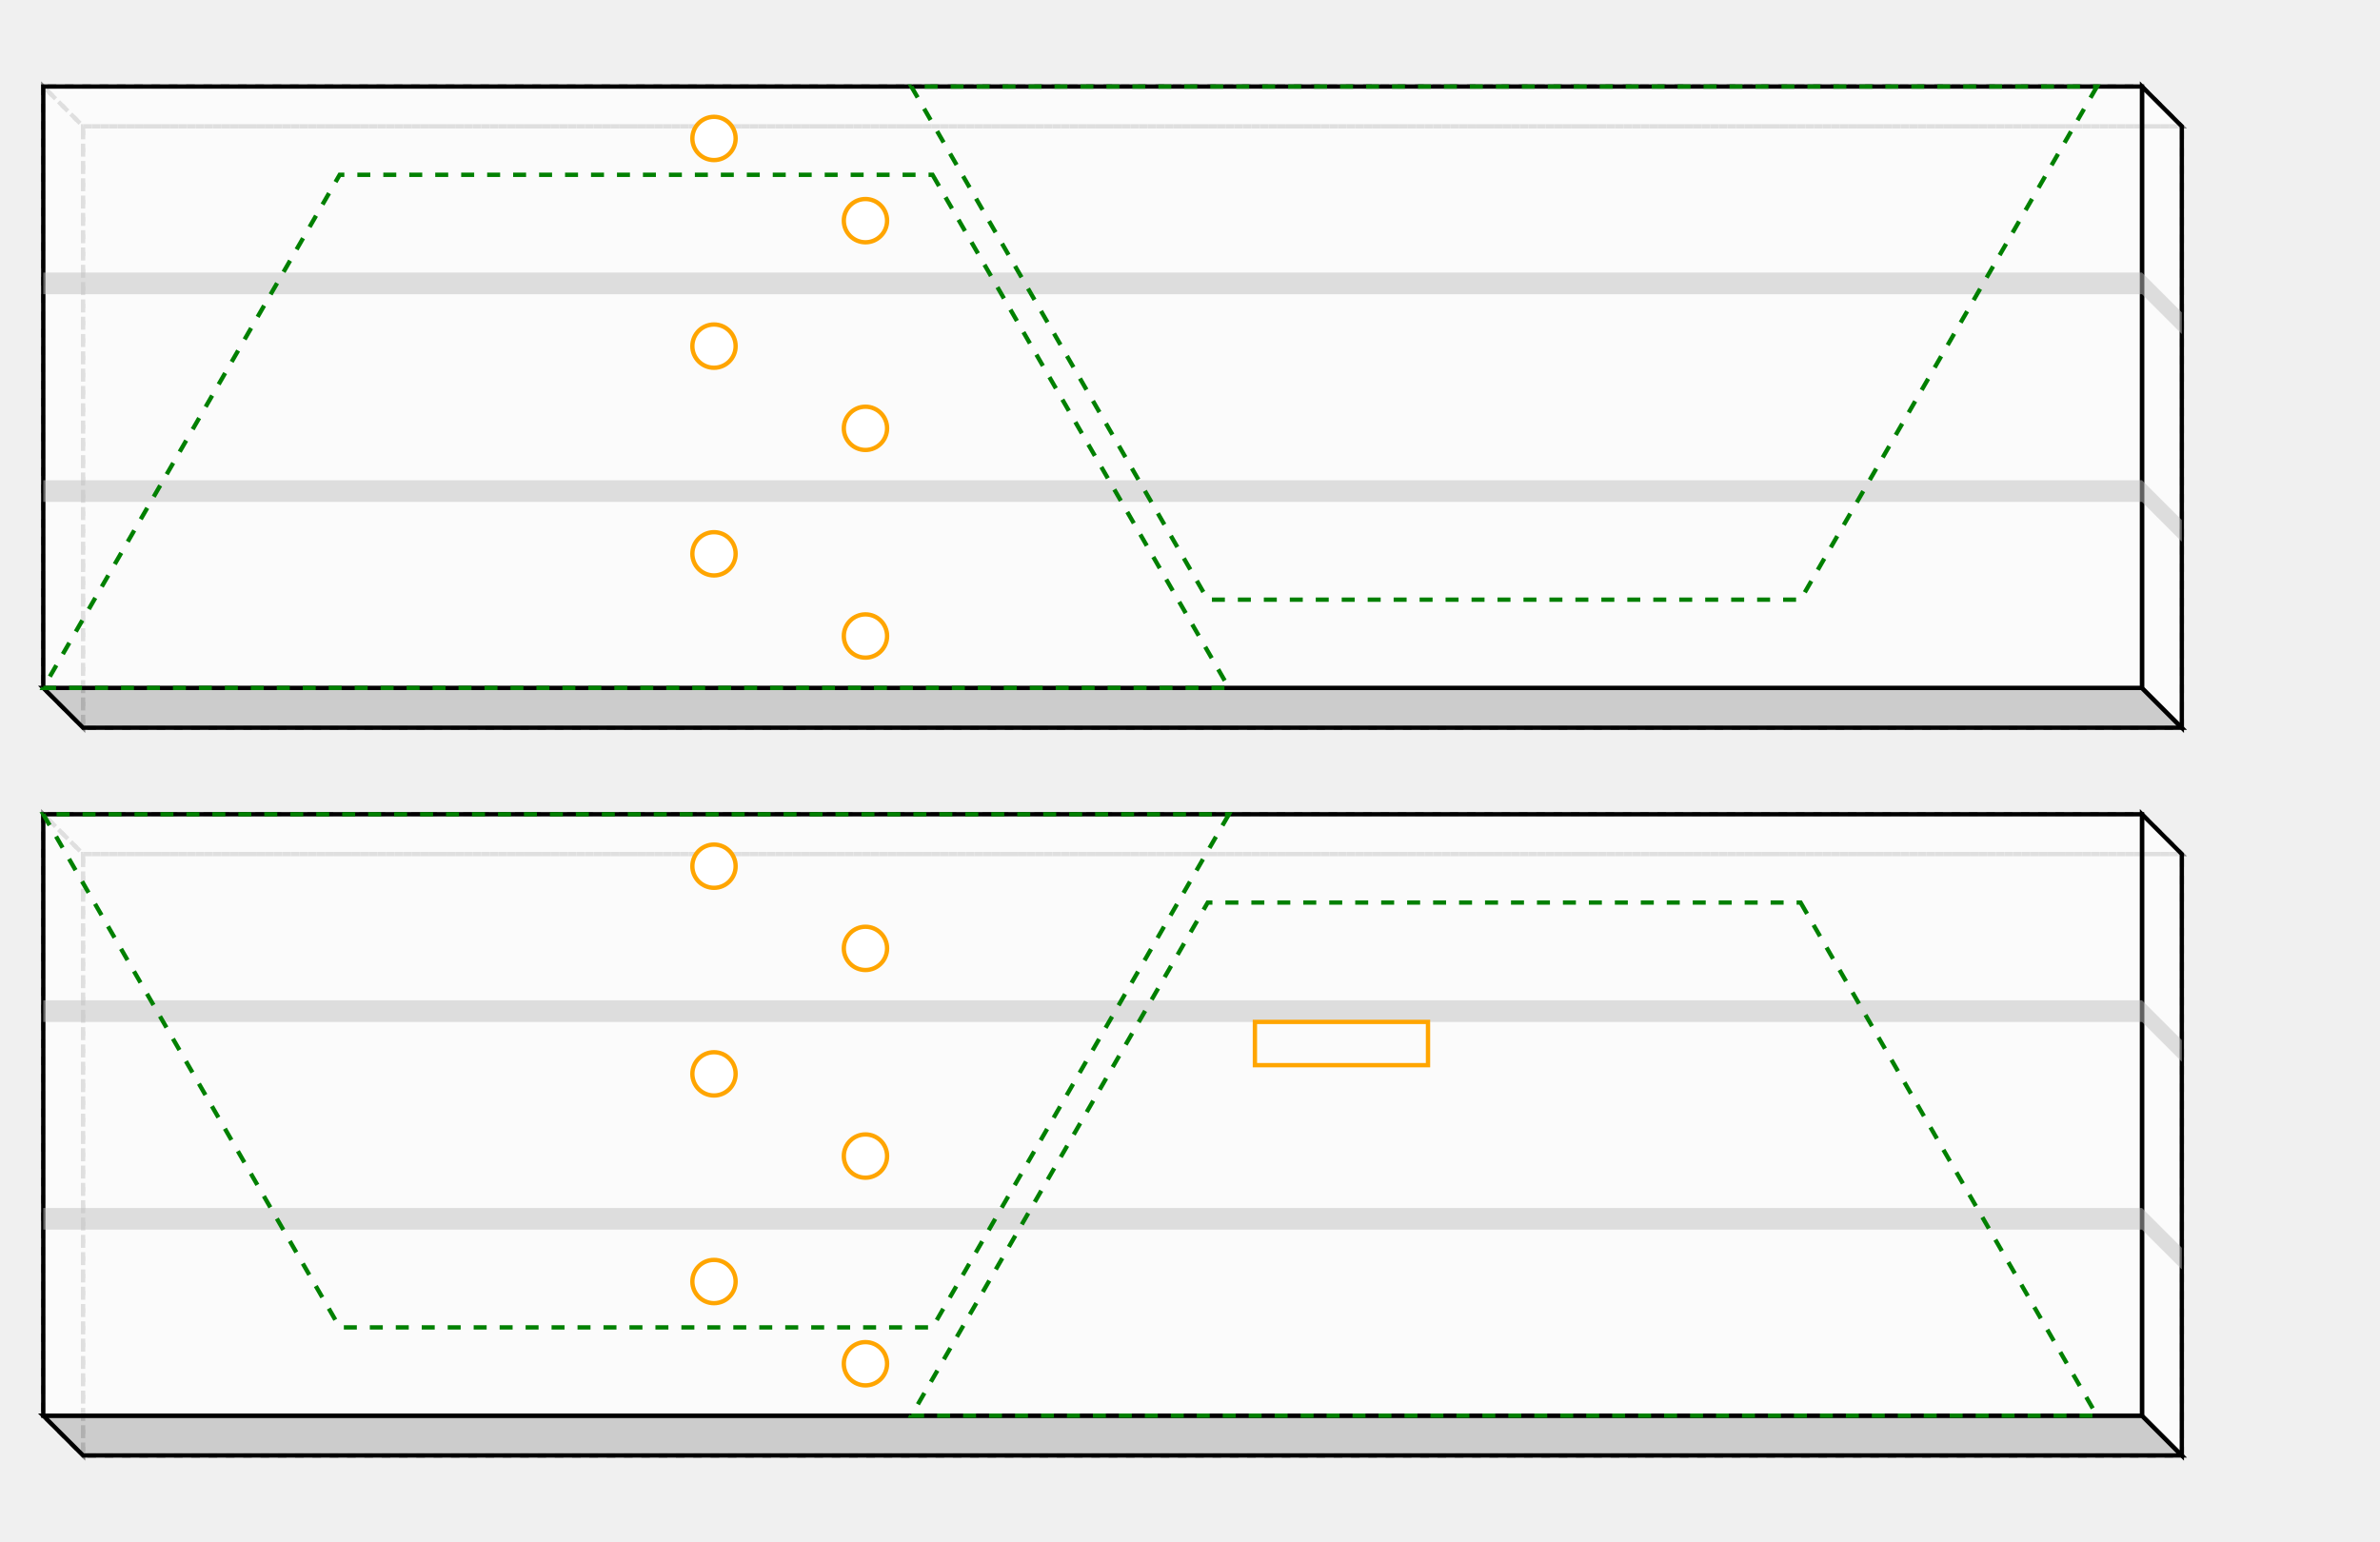
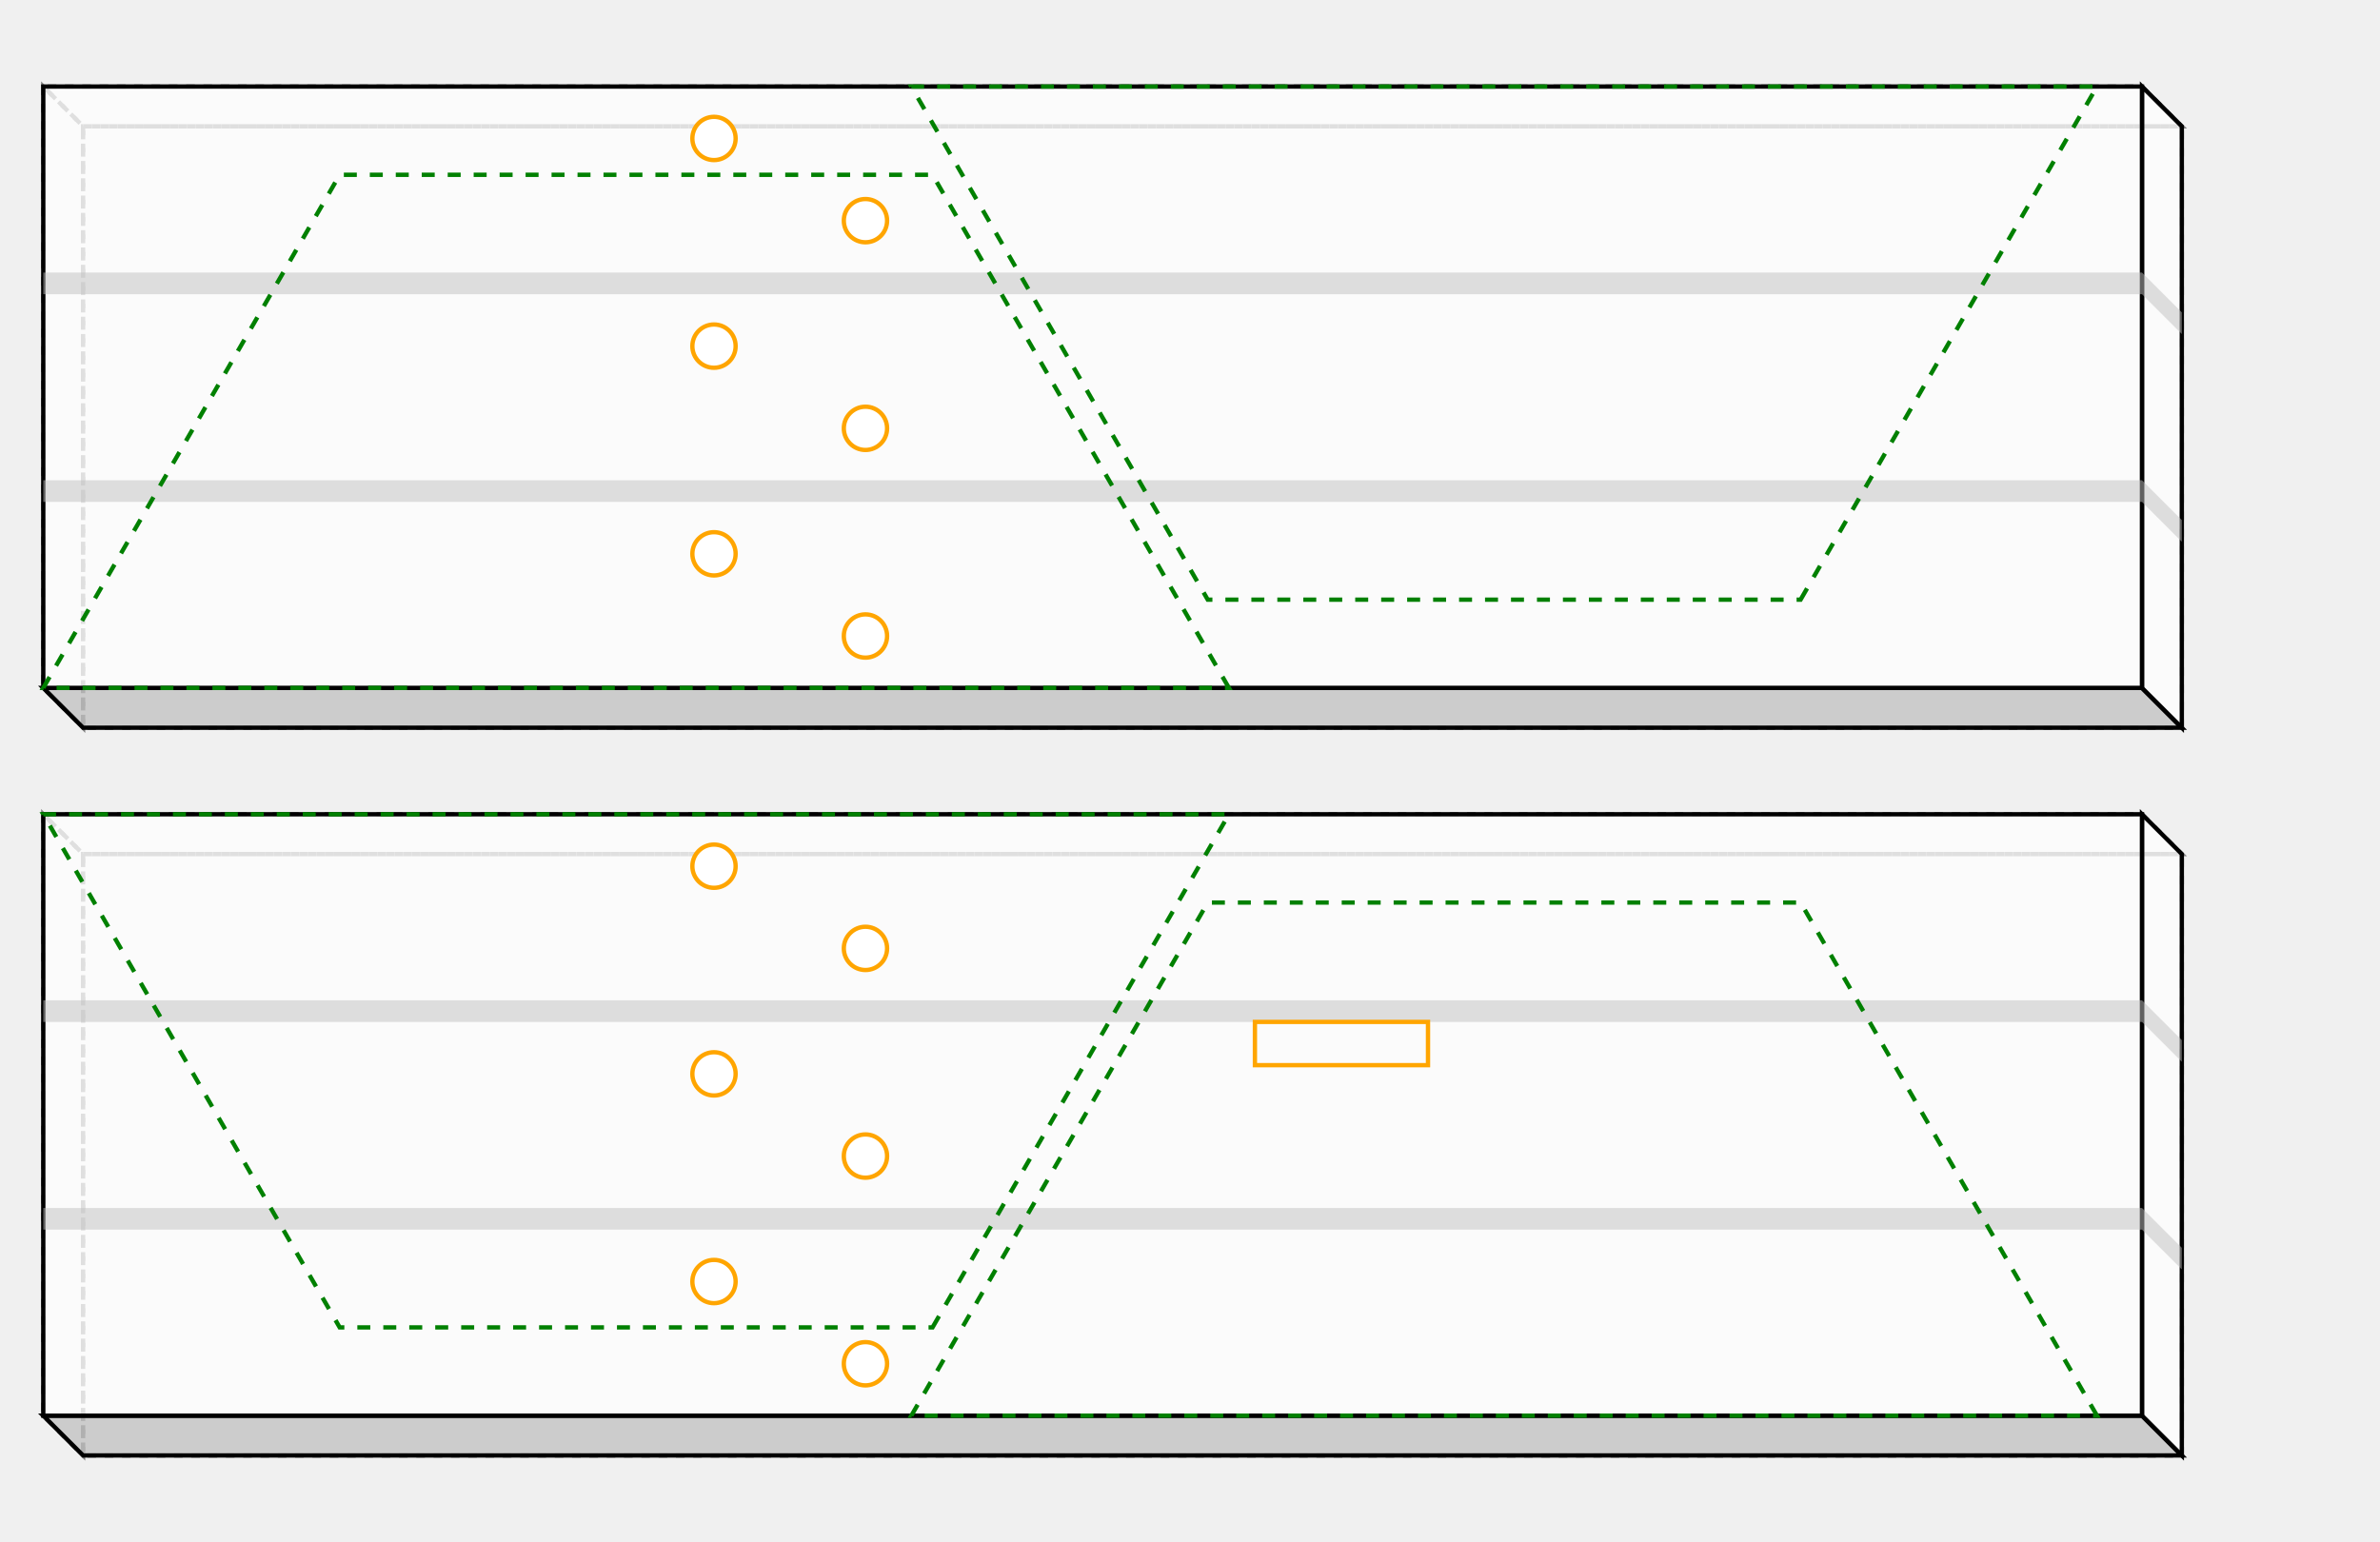
<svg xmlns="http://www.w3.org/2000/svg" width="1100" viewBox="0.0 0.0 550.0 356.4">
  <polygon fill="none" stroke-width="1" stroke-dasharray="2" stroke="gray" points="19.2,29.2 19.2,168.2 504.2,168.2 504.2,29.2" />
  <polygon fill="none" stroke-width="1" stroke-dasharray="2" stroke="gray" points="10.0,20.0 10.0,159.0 19.2,168.2 19.2,29.2" />
  <polygon fill="none" stroke-width="1" stroke-dasharray="2" stroke="gray" points="19.2,29.2 504.2,29.2 495.0,20.0 10.0,20.0" />
  <polygon fill="rgba(192,192,192,0.75)" stroke-width="1" stroke-dasharray="" stroke="black" points="10.0,159.0 495.0,159.0 504.2,168.2 19.2,168.2" />
  <polygon fill="rgba(255,255,255,0.75)" stroke-width="1" stroke-dasharray="" stroke="black" points="504.2,29.2 504.2,168.2 495.0,159.0 495.0,20.0" />
  <polygon fill="rgba(255,255,255,0.75)" stroke-width="1" stroke-dasharray="" stroke="black" points="10.0,20.0 495.0,20.0 495.0,159.0 10.0,159.0" />
  <polygon fill="rgba(192,192,192,0.5)" stroke-width="1" stroke-dasharray="" stroke="none" points="495.0,63.0 504.2,72.2 504.2,77.2 495.0,68.0" />
  <polygon fill="rgba(192,192,192,0.5)" stroke-width="1" stroke-dasharray="" stroke="none" points="495.0,111.0 504.2,120.2 504.2,125.2 495.0,116.0" />
  <polygon fill="rgba(192,192,192,0.5)" stroke-width="1" stroke-dasharray="" stroke="none" points="10.0,63.0 495.0,63.0 495.0,68.0 10.0,68.0" />
  <polygon fill="rgba(192,192,192,0.5)" stroke-width="1" stroke-dasharray="" stroke="none" points="10.0,111.0 495.0,111.0 495.0,116.0 10.0,116.0" />
  <circle cx="165" cy="32.0" r="5" stroke="orange" fill="white" stroke-width="1" />
  <circle cx="200" cy="51.0" r="5" stroke="orange" fill="white" stroke-width="1" />
  <circle cx="165" cy="80.0" r="5" stroke="orange" fill="white" stroke-width="1" />
  <circle cx="200" cy="99.0" r="5" stroke="orange" fill="white" stroke-width="1" />
  <circle cx="165" cy="128.0" r="5" stroke="orange" fill="white" stroke-width="1" />
  <circle cx="200" cy="147.0" r="5" stroke="orange" fill="white" stroke-width="1" />
  <polygon fill="none" stroke-width="1" stroke-dasharray="2" stroke="gray" points="19.2,197.4 19.2,336.4 504.2,336.4 504.2,197.4" />
  <polygon fill="none" stroke-width="1" stroke-dasharray="2" stroke="gray" points="10.0,188.2 10.0,327.2 19.2,336.4 19.2,197.4" />
  <polygon fill="none" stroke-width="1" stroke-dasharray="2" stroke="gray" points="19.2,197.4 504.2,197.4 495.0,188.2 10.0,188.2" />
  <polygon fill="rgba(192,192,192,0.75)" stroke-width="1" stroke-dasharray="" stroke="black" points="10.0,327.2 495.0,327.2 504.2,336.4 19.2,336.4" />
  <polygon fill="rgba(255,255,255,0.75)" stroke-width="1" stroke-dasharray="" stroke="black" points="504.2,197.4 504.2,336.4 495.0,327.2 495.0,188.2" />
  <polygon fill="rgba(255,255,255,0.75)" stroke-width="1" stroke-dasharray="" stroke="black" points="10.0,188.2 495.0,188.2 495.0,327.2 10.0,327.2" />
  <polygon fill="rgba(192,192,192,0.5)" stroke-width="1" stroke-dasharray="" stroke="none" points="495.0,231.2 504.2,240.4 504.2,245.4 495.0,236.2" />
  <polygon fill="rgba(192,192,192,0.5)" stroke-width="1" stroke-dasharray="" stroke="none" points="495.0,279.2 504.2,288.4 504.2,293.4 495.0,284.2" />
  <polygon fill="rgba(192,192,192,0.5)" stroke-width="1" stroke-dasharray="" stroke="none" points="10.0,231.2 495.0,231.2 495.0,236.2 10.0,236.2" />
  <polygon fill="rgba(192,192,192,0.5)" stroke-width="1" stroke-dasharray="" stroke="none" points="10.0,279.2 495.0,279.2 495.0,284.2 10.0,284.2" />
  <circle cx="165" cy="200.2" r="5" stroke="orange" fill="white" stroke-width="1" />
  <circle cx="200" cy="219.2" r="5" stroke="orange" fill="white" stroke-width="1" />
  <rect x="290" y="236.192" width="40" height="10.0" style="fill: none; stroke: orange; stroke-width: 1;" />
  <circle cx="165" cy="248.2" r="5" stroke="orange" fill="white" stroke-width="1" />
  <circle cx="200" cy="267.2" r="5" stroke="orange" fill="white" stroke-width="1" />
  <circle cx="165" cy="296.2" r="5" stroke="orange" fill="white" stroke-width="1" />
  <circle cx="200" cy="315.2" r="5" stroke="orange" fill="white" stroke-width="1" />
-   <polygon fill="none" stroke-width="1" stroke-dasharray="3" stroke="green" points="215.5,40.4 284.0,159.0 10.0,159.0 78.5,40.4" />
-   <polygon fill="none" stroke-width="1" stroke-dasharray="3" stroke="green" points="484.6,20.0 416.1,138.6 279.1,138.6 210.6,20.0" />
-   <polygon fill="none" stroke-width="1" stroke-dasharray="3" stroke="green" points="284.0,188.2 215.5,306.8 78.5,306.8 10.0,188.2" />
-   <polygon fill="none" stroke-width="1" stroke-dasharray="3" stroke="green" points="416.1,208.6 484.6,327.2 210.6,327.2 279.1,208.6" />
+   <polygon fill="none" stroke-width="1" stroke-dasharray="3" stroke="green" points="284.0,159.0 215.5,40.4 78.5,40.4 10.0,159.0" />
+   <polygon fill="none" stroke-width="1" stroke-dasharray="3" stroke="green" points="416.1,138.6 484.6,20.0 210.6,20.0 279.1,138.6" />
+   <polygon fill="none" stroke-width="1" stroke-dasharray="3" stroke="green" points="215.5,306.8 284.0,188.2 10.0,188.2 78.5,306.8" />
+   <polygon fill="none" stroke-width="1" stroke-dasharray="3" stroke="green" points="484.6,327.2 416.1,208.6 279.1,208.6 210.6,327.2" />
</svg>
